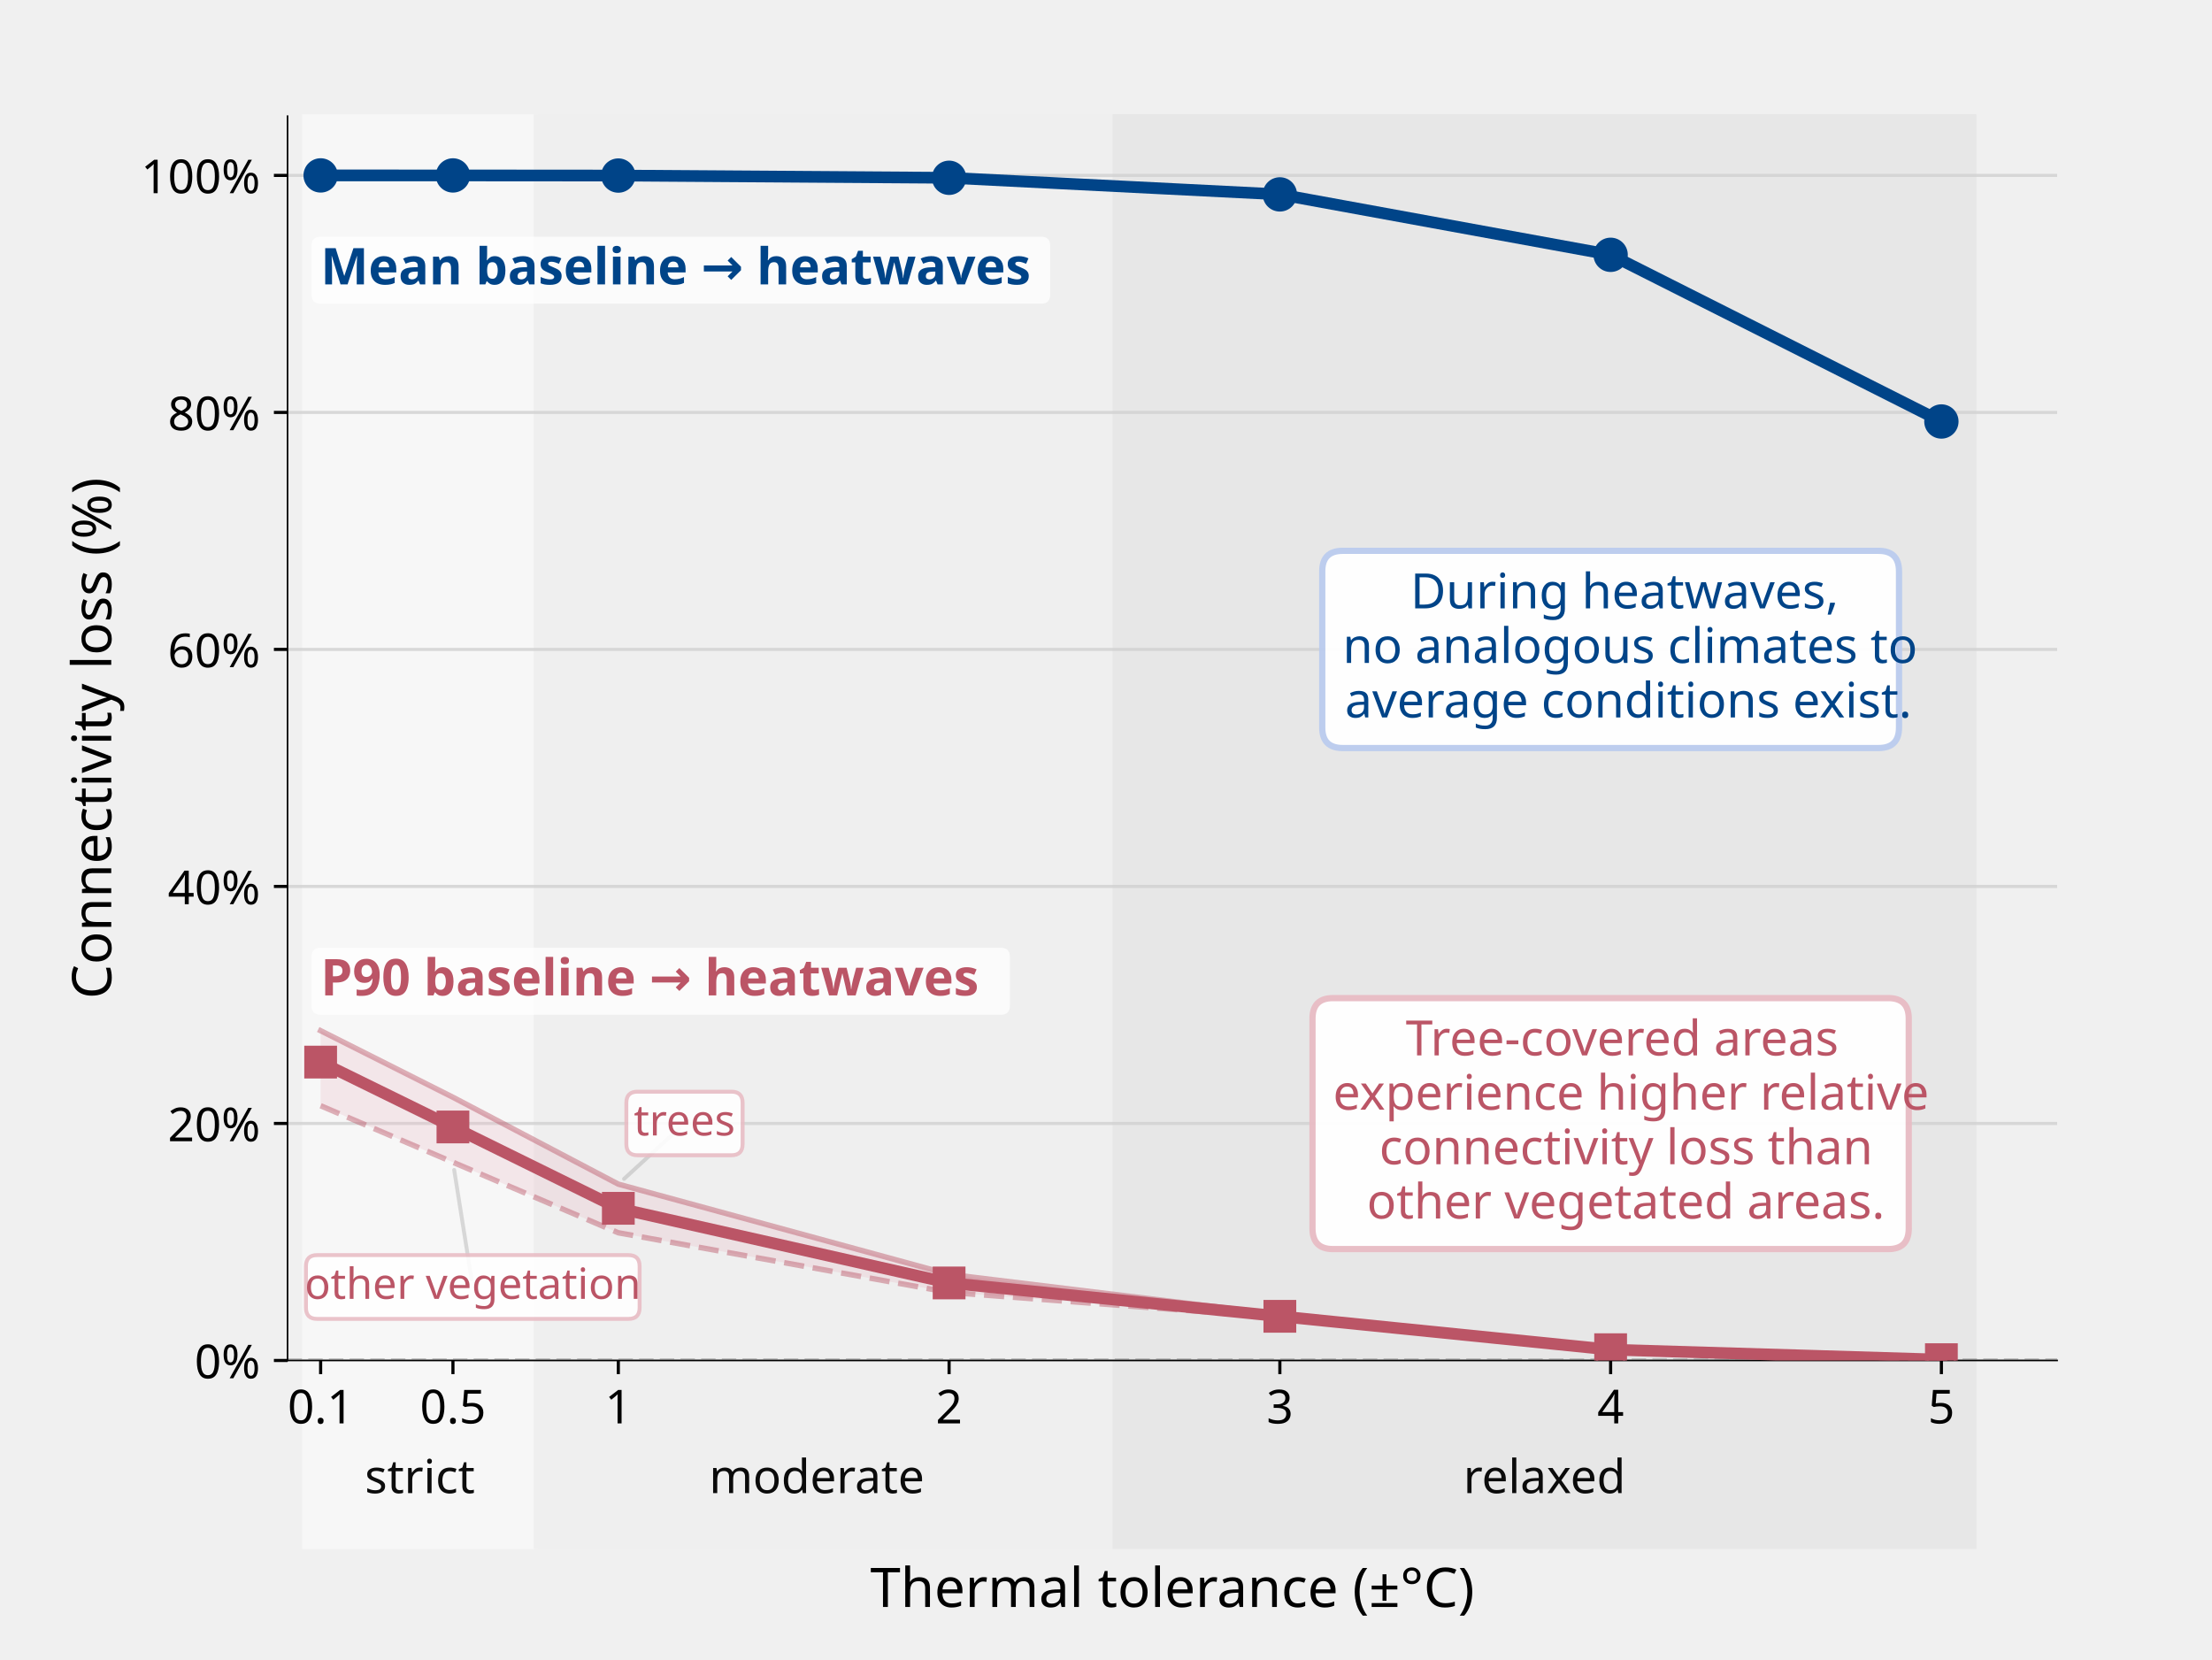
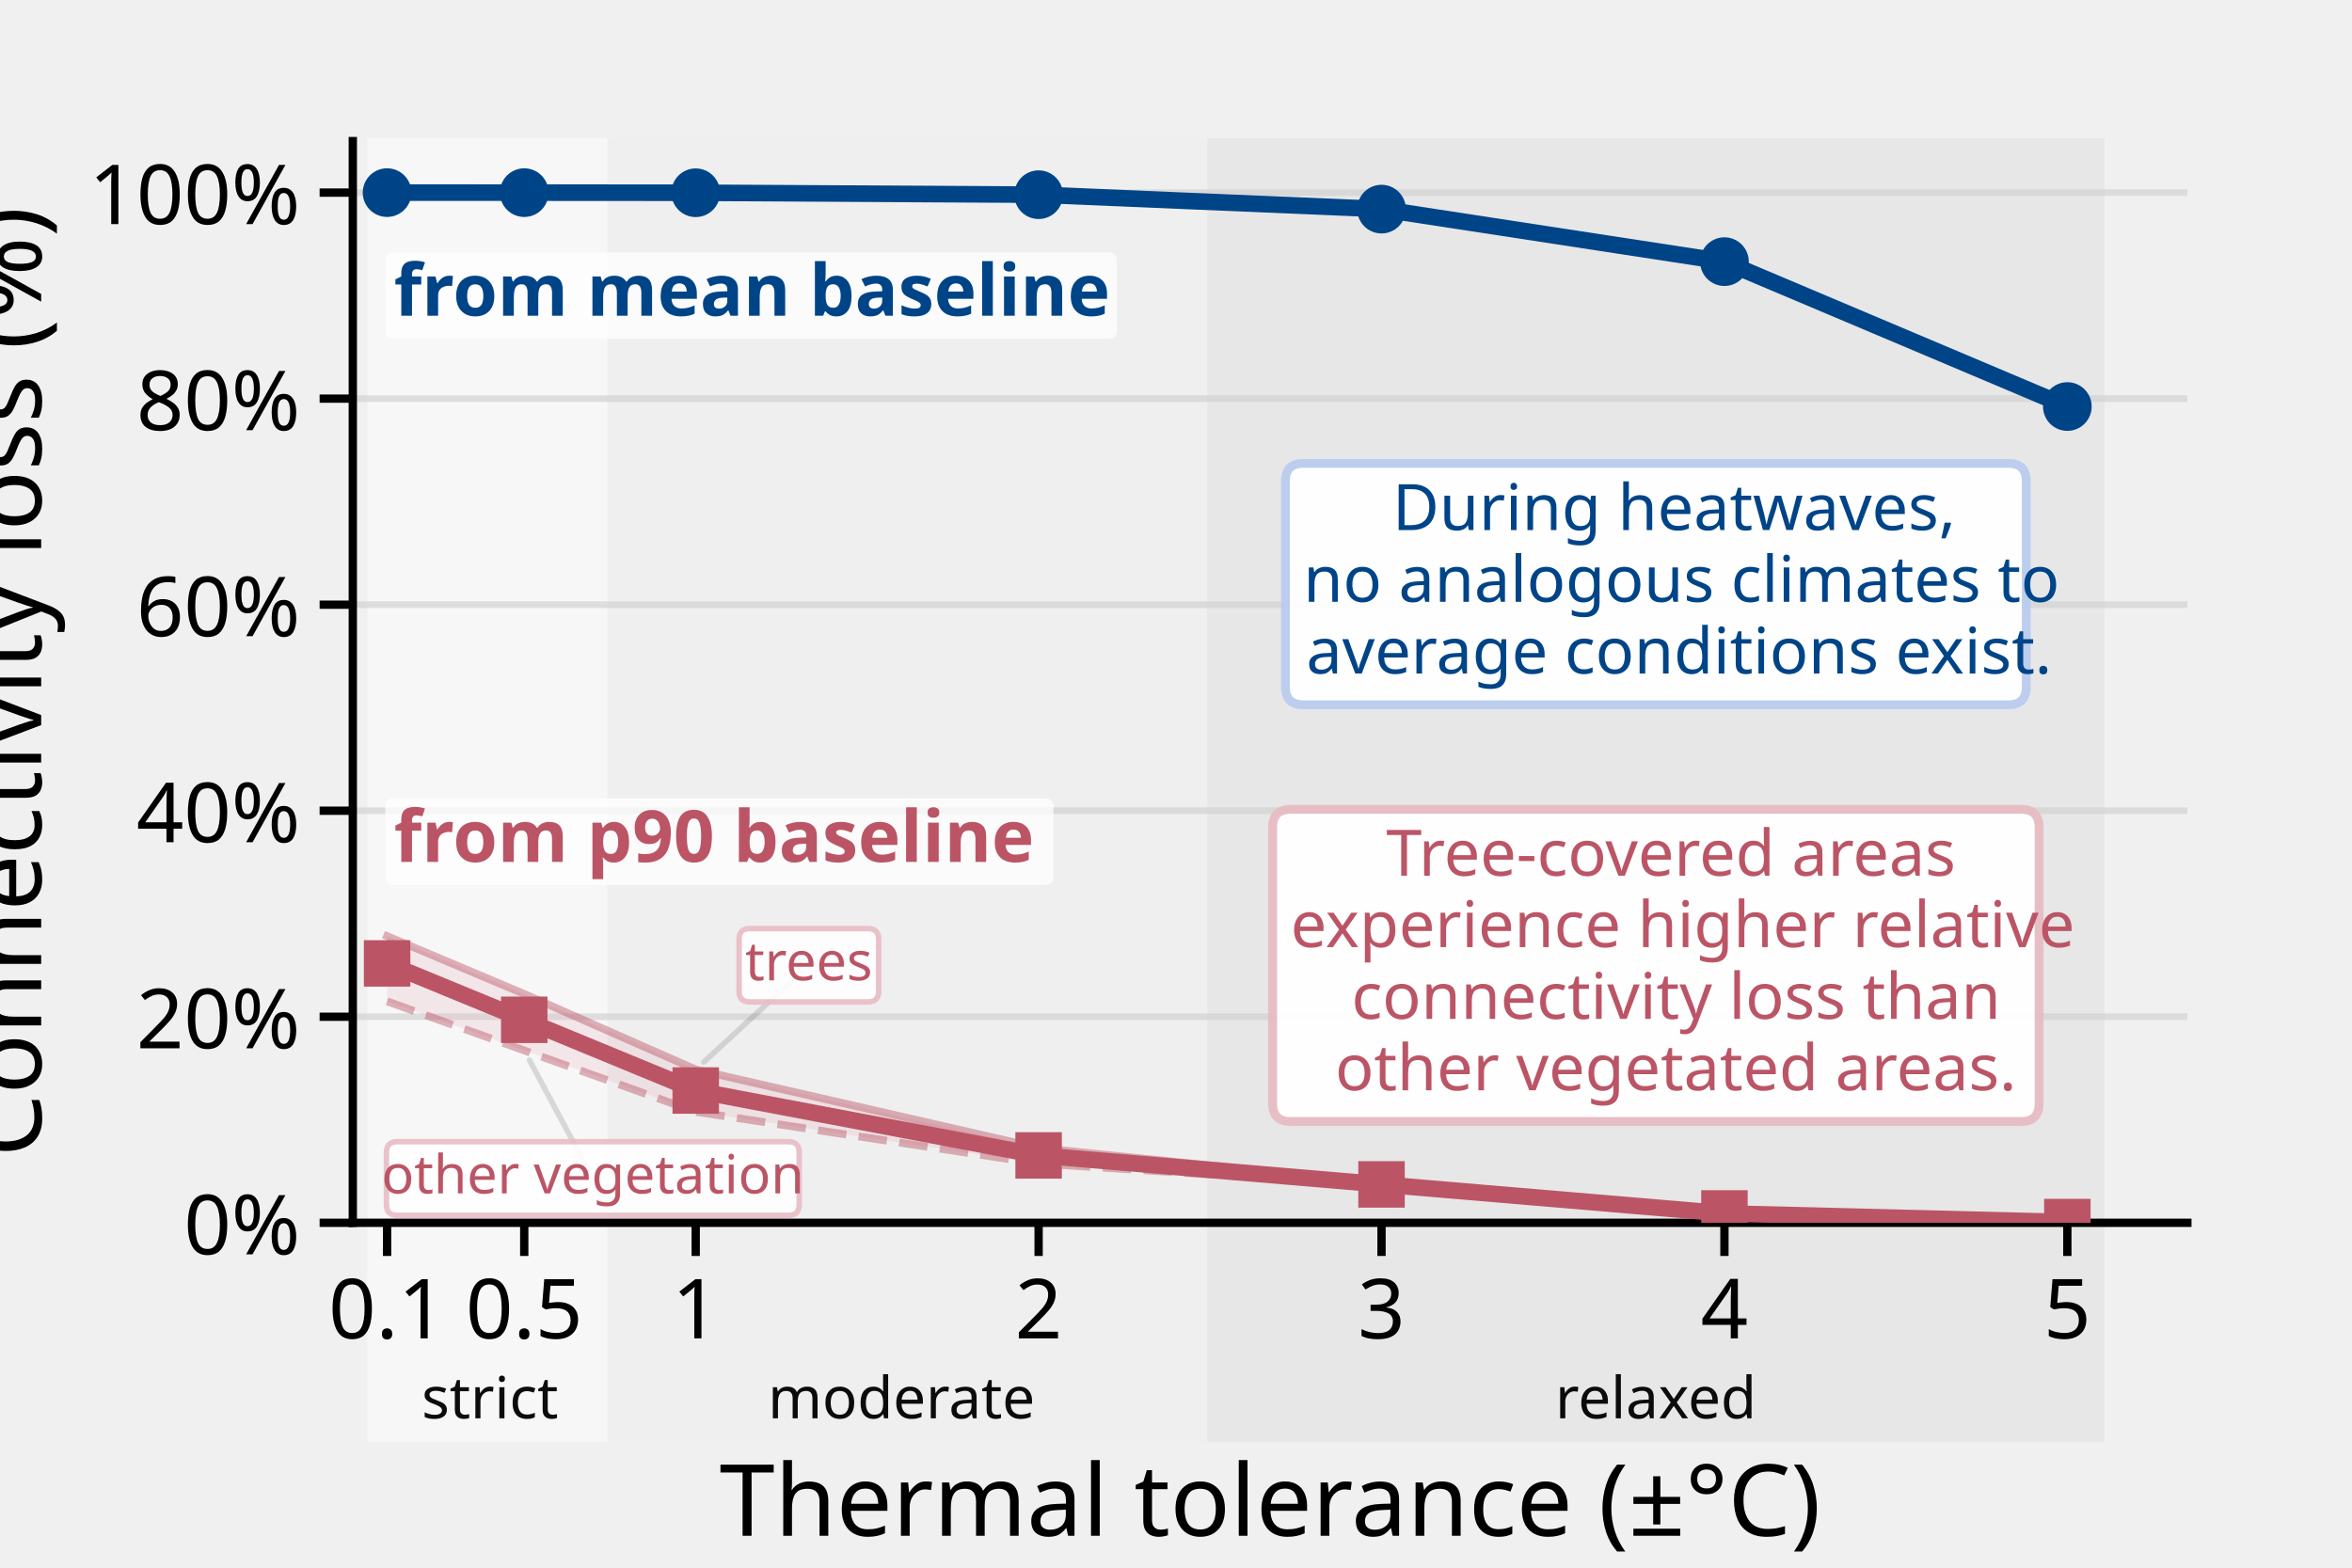
- <svg xmlns="http://www.w3.org/2000/svg" xmlns:xlink="http://www.w3.org/1999/xlink" width="566.929pt" height="425.197pt" viewBox="0 0 566.929 425.197" version="1.1">
+ <svg xmlns="http://www.w3.org/2000/svg" xmlns:xlink="http://www.w3.org/1999/xlink" width="425.197pt" height="283.465pt" viewBox="0 0 425.197 283.465" version="1.1">
  <defs>
    <style type="text/css">*{stroke-linejoin: round; stroke-linecap: butt}</style>
  </defs>
  <g id="figure_1">
    <g id="patch_1">
-       <path d="M 0 425.197  L 566.929 425.197  L 566.929 0  L 0 0  L 0 425.197  z " style="fill: none; opacity: 0" />
+       <path d="M 0 283.465  L 425.197 283.465  L 425.197 0  L 0 0  L 0 283.465  z " style="fill: none; opacity: 0" />
    </g>
    <g id="axes_1">
      <g id="patch_2">
-         <path d="M 73.701 348.661  L 527.244 348.661  L 527.244 29.764  L 73.701 29.764  L 73.701 348.661  z " style="fill: none" />
+         <path d="M 63.78 221.102  L 395.433 221.102  L 395.433 25.512  L 63.78 25.512  L 63.78 221.102  z " style="fill: none" />
      </g>
      <g id="patch_3">
-         <path d="M 77.94 396.496  L 137.282 396.496  L 137.282 29.764  L 77.94 29.764  z " style="fill: #f7f7f7; stroke: #f7f7f7; stroke-linejoin: miter" />
+         <path d="M 66.879 260.22  L 110.273 260.22  L 110.273 25.512  L 66.879 25.512  z " style="fill: #f7f7f7; stroke: #f7f7f7; stroke-linejoin: miter" />
      </g>
      <g id="patch_4">
-         <path d="M 137.282 396.496  L 285.637 396.496  L 285.637 29.764  L 137.282 29.764  z " style="fill: #efefef; stroke: #efefef; stroke-linejoin: miter" />
+         <path d="M 110.273 260.22  L 218.758 260.22  L 218.758 25.512  L 110.273 25.512  z " style="fill: #efefef; stroke: #efefef; stroke-linejoin: miter" />
      </g>
      <g id="patch_5">
-         <path d="M 285.637 396.496  L 506.05 396.496  L 506.05 29.764  L 285.637 29.764  z " style="fill: #e7e7e7; stroke: #e7e7e7; stroke-linejoin: miter" />
+         <path d="M 218.758 260.22  L 379.935 260.22  L 379.935 25.512  L 218.758 25.512  z " style="fill: #e7e7e7; stroke: #e7e7e7; stroke-linejoin: miter" />
      </g>
      <g id="line2d_1">
-         <path d="M 73.701 348.661  L 527.244 348.661  " clip-path="url(#peb07fc49b7)" style="fill: none; stroke-dasharray: 3.7,1.6; stroke-dashoffset: 0; stroke: #666666; stroke-opacity: 0.55" />
+         <path d="M 63.78 221.102  L 395.433 221.102  " clip-path="url(#pcb7888fdb0)" style="fill: none; stroke-dasharray: 3.7,1.6; stroke-dashoffset: 0; stroke: #666666; stroke-opacity: 0.55" />
      </g>
      <g id="matplotlib.axis_1">
        <g id="xtick_1">
          <g id="line2d_2">
            <defs>
-               <path id="m6352a54b89" d="M 0 0  L 0 3.5  " style="stroke: #000000; stroke-width: 0.8" />
+               <path id="mff5431dd3a" d="M 0 0  L 0 6  " style="stroke: #000000; stroke-width: 1.5" />
            </defs>
            <g>
-               <use xlink:href="#m6352a54b89" x="82.178" y="348.661" style="stroke: #000000; stroke-width: 0.8" />
+               <use xlink:href="#mff5431dd3a" x="69.979" y="221.102" style="stroke: #000000; stroke-width: 1.5" />
            </g>
          </g>
          <g id="text_1">
-             <text style="font-size: 12px; font-family: 'Tahoma'; text-anchor: middle" x="82.178" y="364.78" transform="rotate(-0 82.17823 364.7795)">0.1</text>
+             <text style="font-size: 15px; font-family: 'Tahoma'; text-anchor: middle" x="69.979" y="242" transform="rotate(-0 69.97866 242)">0.1</text>
          </g>
        </g>
        <g id="xtick_2">
          <g id="line2d_3">
            <g>
-               <use xlink:href="#m6352a54b89" x="116.088" y="348.661" style="stroke: #000000; stroke-width: 0.8" />
+               <use xlink:href="#mff5431dd3a" x="94.775" y="221.102" style="stroke: #000000; stroke-width: 1.5" />
            </g>
          </g>
          <g id="text_2">
-             <text style="font-size: 12px; font-family: 'Tahoma'; text-anchor: middle" x="116.088" y="364.78" transform="rotate(-0 116.088 364.7795)">0.5</text>
+             <text style="font-size: 15px; font-family: 'Tahoma'; text-anchor: middle" x="94.775" y="242" transform="rotate(-0 94.77519 242)">0.5</text>
          </g>
        </g>
        <g id="xtick_3">
          <g id="line2d_4">
            <g>
-               <use xlink:href="#m6352a54b89" x="158.475" y="348.661" style="stroke: #000000; stroke-width: 0.8" />
+               <use xlink:href="#mff5431dd3a" x="125.771" y="221.102" style="stroke: #000000; stroke-width: 1.5" />
            </g>
          </g>
          <g id="text_3">
-             <text style="font-size: 12px; font-family: 'Tahoma'; text-anchor: middle" x="158.475" y="364.78" transform="rotate(-0 158.4752 364.7795)">1</text>
+             <text style="font-size: 15px; font-family: 'Tahoma'; text-anchor: middle" x="125.771" y="242" transform="rotate(-0 125.7708 242)">1</text>
          </g>
        </g>
        <g id="xtick_4">
          <g id="line2d_5">
            <g>
-               <use xlink:href="#m6352a54b89" x="243.25" y="348.661" style="stroke: #000000; stroke-width: 0.8" />
+               <use xlink:href="#mff5431dd3a" x="187.762" y="221.102" style="stroke: #000000; stroke-width: 1.5" />
            </g>
          </g>
          <g id="text_4">
-             <text style="font-size: 12px; font-family: 'Tahoma'; text-anchor: middle" x="243.25" y="364.78" transform="rotate(-0 243.2497 364.7795)">2</text>
+             <text style="font-size: 15px; font-family: 'Tahoma'; text-anchor: middle" x="187.762" y="242" transform="rotate(-0 187.7622 242)">2</text>
          </g>
        </g>
        <g id="xtick_5">
          <g id="line2d_6">
            <g>
-               <use xlink:href="#m6352a54b89" x="328.024" y="348.661" style="stroke: #000000; stroke-width: 0.8" />
+               <use xlink:href="#mff5431dd3a" x="249.753" y="221.102" style="stroke: #000000; stroke-width: 1.5" />
            </g>
          </g>
          <g id="text_5">
-             <text style="font-size: 12px; font-family: 'Tahoma'; text-anchor: middle" x="328.024" y="364.78" transform="rotate(-0 328.0241 364.7795)">3</text>
+             <text style="font-size: 15px; font-family: 'Tahoma'; text-anchor: middle" x="249.753" y="242" transform="rotate(-0 249.7535 242)">3</text>
          </g>
        </g>
        <g id="xtick_6">
          <g id="line2d_7">
            <g>
-               <use xlink:href="#m6352a54b89" x="412.799" y="348.661" style="stroke: #000000; stroke-width: 0.8" />
+               <use xlink:href="#mff5431dd3a" x="311.745" y="221.102" style="stroke: #000000; stroke-width: 1.5" />
            </g>
          </g>
          <g id="text_6">
-             <text style="font-size: 12px; font-family: 'Tahoma'; text-anchor: middle" x="412.799" y="364.78" transform="rotate(-0 412.7986 364.7795)">4</text>
+             <text style="font-size: 15px; font-family: 'Tahoma'; text-anchor: middle" x="311.745" y="242" transform="rotate(-0 311.7448 242)">4</text>
          </g>
        </g>
        <g id="xtick_7">
          <g id="line2d_8">
            <g>
-               <use xlink:href="#m6352a54b89" x="497.573" y="348.661" style="stroke: #000000; stroke-width: 0.8" />
+               <use xlink:href="#mff5431dd3a" x="373.736" y="221.102" style="stroke: #000000; stroke-width: 1.5" />
            </g>
          </g>
          <g id="text_7">
-             <text style="font-size: 12px; font-family: 'Tahoma'; text-anchor: middle" x="497.573" y="364.78" transform="rotate(-0 497.573 364.7795)">5</text>
+             <text style="font-size: 15px; font-family: 'Tahoma'; text-anchor: middle" x="373.736" y="242" transform="rotate(-0 373.7361 242)">5</text>
          </g>
        </g>
        <g id="text_8">
-           <text style="font-size: 14px; font-family: 'Tahoma'; text-anchor: middle" x="300.472" y="411.832" transform="rotate(-0 300.4724 411.8324)">Thermal tolerance (±°C)</text>
+           <text style="font-size: 18px; font-family: 'Tahoma'; text-anchor: middle" x="229.606" y="277.696" transform="rotate(-0 229.6063 277.696)">Thermal tolerance (±°C)</text>
        </g>
      </g>
      <g id="matplotlib.axis_2">
        <g id="ytick_1">
          <g id="line2d_9">
-             <path d="M 73.701 348.661  L 527.244 348.661  " clip-path="url(#peb07fc49b7)" style="fill: none; stroke: #d0d0d0; stroke-opacity: 0.8; stroke-width: 0.8; stroke-linecap: square" />
+             <path d="M 63.78 221.102  L 395.433 221.102  " clip-path="url(#pcb7888fdb0)" style="fill: none; stroke: #d0d0d0; stroke-opacity: 0.65; stroke-width: 1.2; stroke-linecap: square" />
          </g>
          <g id="line2d_10">
            <defs>
-               <path id="ma28e82a44c" d="M 0 0  L -3.5 0  " style="stroke: #000000; stroke-width: 0.8" />
+               <path id="md18339852a" d="M 0 0  L -6 0  " style="stroke: #000000; stroke-width: 1.5" />
            </defs>
            <g>
-               <use xlink:href="#ma28e82a44c" x="73.701" y="348.661" style="stroke: #000000; stroke-width: 0.8" />
+               <use xlink:href="#md18339852a" x="63.78" y="221.102" style="stroke: #000000; stroke-width: 1.5" />
            </g>
          </g>
          <g id="text_9">
-             <text style="font-size: 12px; font-family: 'Tahoma'; text-anchor: end" x="66.701" y="353.22" transform="rotate(-0 66.70079 353.2205)">0%</text>
+             <text style="font-size: 15px; font-family: 'Tahoma'; text-anchor: end" x="54.28" y="226.801" transform="rotate(-0 54.27953 226.8012)">0%</text>
          </g>
        </g>
        <g id="ytick_2">
          <g id="line2d_11">
-             <path d="M 73.701 287.919  L 527.244 287.919  " clip-path="url(#peb07fc49b7)" style="fill: none; stroke: #d0d0d0; stroke-opacity: 0.8; stroke-width: 0.8; stroke-linecap: square" />
+             <path d="M 63.78 183.847  L 395.433 183.847  " clip-path="url(#pcb7888fdb0)" style="fill: none; stroke: #d0d0d0; stroke-opacity: 0.65; stroke-width: 1.2; stroke-linecap: square" />
          </g>
          <g id="line2d_12">
            <g>
-               <use xlink:href="#ma28e82a44c" x="73.701" y="287.919" style="stroke: #000000; stroke-width: 0.8" />
+               <use xlink:href="#md18339852a" x="63.78" y="183.847" style="stroke: #000000; stroke-width: 1.5" />
            </g>
          </g>
          <g id="text_10">
-             <text style="font-size: 12px; font-family: 'Tahoma'; text-anchor: end" x="66.701" y="292.478" transform="rotate(-0 66.70079 292.4781)">20%</text>
+             <text style="font-size: 15px; font-family: 'Tahoma'; text-anchor: end" x="54.28" y="189.546" transform="rotate(-0 54.27953 189.5458)">20%</text>
          </g>
        </g>
        <g id="ytick_3">
          <g id="line2d_13">
-             <path d="M 73.701 227.177  L 527.244 227.177  " clip-path="url(#peb07fc49b7)" style="fill: none; stroke: #d0d0d0; stroke-opacity: 0.8; stroke-width: 0.8; stroke-linecap: square" />
+             <path d="M 63.78 146.592  L 395.433 146.592  " clip-path="url(#pcb7888fdb0)" style="fill: none; stroke: #d0d0d0; stroke-opacity: 0.65; stroke-width: 1.2; stroke-linecap: square" />
          </g>
          <g id="line2d_14">
            <g>
-               <use xlink:href="#ma28e82a44c" x="73.701" y="227.177" style="stroke: #000000; stroke-width: 0.8" />
+               <use xlink:href="#md18339852a" x="63.78" y="146.592" style="stroke: #000000; stroke-width: 1.5" />
            </g>
          </g>
          <g id="text_11">
-             <text style="font-size: 12px; font-family: 'Tahoma'; text-anchor: end" x="66.701" y="231.736" transform="rotate(-0 66.70079 231.7357)">40%</text>
+             <text style="font-size: 15px; font-family: 'Tahoma'; text-anchor: end" x="54.28" y="152.291" transform="rotate(-0 54.27953 152.2905)">40%</text>
          </g>
        </g>
        <g id="ytick_4">
          <g id="line2d_15">
-             <path d="M 73.701 166.434  L 527.244 166.434  " clip-path="url(#peb07fc49b7)" style="fill: none; stroke: #d0d0d0; stroke-opacity: 0.8; stroke-width: 0.8; stroke-linecap: square" />
+             <path d="M 63.78 109.336  L 395.433 109.336  " clip-path="url(#pcb7888fdb0)" style="fill: none; stroke: #d0d0d0; stroke-opacity: 0.65; stroke-width: 1.2; stroke-linecap: square" />
          </g>
          <g id="line2d_16">
            <g>
-               <use xlink:href="#ma28e82a44c" x="73.701" y="166.434" style="stroke: #000000; stroke-width: 0.8" />
+               <use xlink:href="#md18339852a" x="63.78" y="109.336" style="stroke: #000000; stroke-width: 1.5" />
            </g>
          </g>
          <g id="text_12">
-             <text style="font-size: 12px; font-family: 'Tahoma'; text-anchor: end" x="66.701" y="170.993" transform="rotate(-0 66.70079 170.9933)">60%</text>
+             <text style="font-size: 15px; font-family: 'Tahoma'; text-anchor: end" x="54.28" y="115.035" transform="rotate(-0 54.27953 115.0352)">60%</text>
          </g>
        </g>
        <g id="ytick_5">
          <g id="line2d_17">
-             <path d="M 73.701 105.692  L 527.244 105.692  " clip-path="url(#peb07fc49b7)" style="fill: none; stroke: #d0d0d0; stroke-opacity: 0.8; stroke-width: 0.8; stroke-linecap: square" />
+             <path d="M 63.78 72.081  L 395.433 72.081  " clip-path="url(#pcb7888fdb0)" style="fill: none; stroke: #d0d0d0; stroke-opacity: 0.65; stroke-width: 1.2; stroke-linecap: square" />
          </g>
          <g id="line2d_18">
            <g>
-               <use xlink:href="#ma28e82a44c" x="73.701" y="105.692" style="stroke: #000000; stroke-width: 0.8" />
+               <use xlink:href="#md18339852a" x="63.78" y="72.081" style="stroke: #000000; stroke-width: 1.5" />
            </g>
          </g>
          <g id="text_13">
-             <text style="font-size: 12px; font-family: 'Tahoma'; text-anchor: end" x="66.701" y="110.251" transform="rotate(-0 66.70079 110.2509)">80%</text>
+             <text style="font-size: 15px; font-family: 'Tahoma'; text-anchor: end" x="54.28" y="77.78" transform="rotate(-0 54.27953 77.77982)">80%</text>
          </g>
        </g>
        <g id="ytick_6">
          <g id="line2d_19">
-             <path d="M 73.701 44.949  L 527.244 44.949  " clip-path="url(#peb07fc49b7)" style="fill: none; stroke: #d0d0d0; stroke-opacity: 0.8; stroke-width: 0.8; stroke-linecap: square" />
+             <path d="M 63.78 34.826  L 395.433 34.826  " clip-path="url(#pcb7888fdb0)" style="fill: none; stroke: #d0d0d0; stroke-opacity: 0.65; stroke-width: 1.2; stroke-linecap: square" />
          </g>
          <g id="line2d_20">
            <g>
-               <use xlink:href="#ma28e82a44c" x="73.701" y="44.949" style="stroke: #000000; stroke-width: 0.8" />
+               <use xlink:href="#md18339852a" x="63.78" y="34.826" style="stroke: #000000; stroke-width: 1.5" />
            </g>
          </g>
          <g id="text_14">
-             <text style="font-size: 12px; font-family: 'Tahoma'; text-anchor: end" x="66.701" y="49.508" transform="rotate(-0 66.70079 49.50844)">100%</text>
+             <text style="font-size: 15px; font-family: 'Tahoma'; text-anchor: end" x="54.28" y="40.524" transform="rotate(-0 54.27953 40.52448)">100%</text>
          </g>
        </g>
        <g id="text_15">
-           <text style="font-size: 14px; font-family: 'Tahoma'; text-anchor: middle" x="28.511" y="189.213" transform="rotate(-90 28.51079 189.2126)">Connectivity loss (%)</text>
+           <text style="font-size: 18px; font-family: 'Tahoma'; text-anchor: middle" x="7.441" y="123.307" transform="rotate(-90 7.441403 123.3071)">Connectivity loss (%)</text>
        </g>
      </g>
      <g id="FillBetweenPolyCollection_1">
        <defs>
-           <path id="mb0716114ce" d="M 82.178 -161.046  L 82.178 -141.82  L 116.088 -127.338  L 158.475 -109.259  L 243.25 -93.982  L 328.024 -87.562  L 412.799 -79.515  L 497.573 -76.765  L 497.573 -76.791  L 497.573 -76.791  L 412.799 -79.649  L 328.024 -88.296  L 243.25 -98.614  L 158.475 -121.723  L 116.088 -143.992  L 82.178 -161.046  z " />
+           <path id="mb488366fc5" d="M 69.979 -114.196  L 69.979 -102.403  L 94.775 -93.521  L 125.771 -82.433  L 187.762 -73.063  L 249.753 -69.125  L 311.745 -64.19  L 373.736 -62.503  L 373.736 -62.519  L 373.736 -62.519  L 311.745 -64.272  L 249.753 -69.575  L 187.762 -75.904  L 125.771 -90.077  L 94.775 -103.735  L 69.979 -114.196  z " />
        </defs>
-         <g clip-path="url(#peb07fc49b7)">
-           <use xlink:href="#mb0716114ce" x="0" y="425.197" style="fill: #e8bcc4; fill-opacity: 0.28" />
+         <g clip-path="url(#pcb7888fdb0)">
+           <use xlink:href="#mb488366fc5" x="0" y="283.465" style="fill: #e8bcc4; fill-opacity: 0.28" />
        </g>
      </g>
      <g id="patch_6">
-         <path d="M 73.701 348.661  L 73.701 29.764  " style="fill: none; stroke: #000000; stroke-width: 0.4; stroke-linejoin: miter; stroke-linecap: square" />
+         <path d="M 63.78 221.102  L 63.78 25.512  " style="fill: none; stroke: #000000; stroke-width: 1.5; stroke-linejoin: miter; stroke-linecap: square" />
      </g>
      <g id="patch_7">
-         <path d="M 73.701 348.661  L 527.244 348.661  " style="fill: none; stroke: #000000; stroke-width: 0.4; stroke-linejoin: miter; stroke-linecap: square" />
+         <path d="M 63.78 221.102  L 395.433 221.102  " style="fill: none; stroke: #000000; stroke-width: 1.5; stroke-linejoin: miter; stroke-linecap: square" />
      </g>
      <g id="line2d_21">
-         <path d="M 82.178 264.151  L 116.088 281.205  L 158.475 303.474  L 243.25 326.583  L 328.024 336.901  L 412.799 345.682  L 497.573 348.406  " clip-path="url(#peb07fc49b7)" style="fill: none; stroke: #bb5566; stroke-opacity: 0.45; stroke-width: 1.4; stroke-linecap: square" />
+         <path d="M 69.979 169.269  L 94.775 179.729  L 125.771 193.387  L 187.762 207.561  L 249.753 213.889  L 311.745 219.275  L 373.736 220.946  " clip-path="url(#pcb7888fdb0)" style="fill: none; stroke: #bb5566; stroke-opacity: 0.45; stroke-width: 1.4; stroke-linecap: square" />
      </g>
      <g id="line2d_22">
-         <path d="M 82.178 283.377  L 116.088 297.859  L 158.475 315.938  L 243.25 331.215  L 328.024 337.635  L 412.799 345.548  L 497.573 348.432  " clip-path="url(#peb07fc49b7)" style="fill: none; stroke-dasharray: 5.18,2.24; stroke-dashoffset: 0; stroke: #bb5566; stroke-opacity: 0.45; stroke-width: 1.4" />
+         <path d="M 69.979 181.061  L 94.775 189.943  L 125.771 201.032  L 187.762 210.402  L 249.753 214.34  L 311.745 219.193  L 373.736 220.962  " clip-path="url(#pcb7888fdb0)" style="fill: none; stroke-dasharray: 5.18,2.24; stroke-dashoffset: 0; stroke: #bb5566; stroke-opacity: 0.45; stroke-width: 1.4" />
      </g>
      <g id="patch_8">
-         <path d="M 173.954 289.273  Q 166.951 295.698 159.947 302.123  " style="fill: none; opacity: 0.22; stroke: #666666; stroke-linecap: round" />
+         <path d="M 144.757 175.889  Q 136 183.96 127.243 192.031  " style="fill: none; opacity: 0.22; stroke: #666666; stroke-linecap: round" />
      </g>
      <g id="patch_9">
-         <path d="M 120.86 327.853  Q 118.631 313.842 116.402 299.832  " style="fill: none; opacity: 0.22; stroke: #666666; stroke-linecap: round" />
+         <path d="M 106.231 211.332  Q 100.975 201.519 95.719 191.706  " style="fill: none; opacity: 0.22; stroke: #666666; stroke-linecap: round" />
      </g>
      <g id="line2d_23">
-         <path d="M 82.178 44.953  L 116.088 44.959  L 158.475 44.992  L 243.25 45.564  L 328.024 49.818  L 412.799 65.303  L 497.573 108.02  " clip-path="url(#peb07fc49b7)" style="fill: none; stroke: #004488; stroke-width: 3; stroke-linecap: square" />
+         <path d="M 69.979 34.828  L 94.775 34.831  L 125.771 34.852  L 187.762 35.203  L 249.753 37.812  L 311.745 47.309  L 373.736 73.509  " clip-path="url(#pcb7888fdb0)" style="fill: none; stroke: #004488; stroke-width: 3; stroke-linecap: square" />
        <defs>
-           <path id="m3865870065" d="M 0 3.9  C 1.034 3.9 2.026 3.489 2.758 2.758  C 3.489 2.026 3.9 1.034 3.9 0  C 3.9 -1.034 3.489 -2.026 2.758 -2.758  C 2.026 -3.489 1.034 -3.9 0 -3.9  C -1.034 -3.9 -2.026 -3.489 -2.758 -2.758  C -3.489 -2.026 -3.9 -1.034 -3.9 0  C -3.9 1.034 -3.489 2.026 -2.758 2.758  C -2.026 3.489 -1.034 3.9 0 3.9  z " style="stroke: #004488" />
+           <path id="mfc9e3b1acc" d="M 0 3.9  C 1.034 3.9 2.026 3.489 2.758 2.758  C 3.489 2.026 3.9 1.034 3.9 0  C 3.9 -1.034 3.489 -2.026 2.758 -2.758  C 2.026 -3.489 1.034 -3.9 0 -3.9  C -1.034 -3.9 -2.026 -3.489 -2.758 -2.758  C -3.489 -2.026 -3.9 -1.034 -3.9 0  C -3.9 1.034 -3.489 2.026 -2.758 2.758  C -2.026 3.489 -1.034 3.9 0 3.9  z " style="stroke: #004488" />
        </defs>
-         <g clip-path="url(#peb07fc49b7)">
-           <use xlink:href="#m3865870065" x="82.178" y="44.953" style="fill: #004488; stroke: #004488" />
-           <use xlink:href="#m3865870065" x="116.088" y="44.959" style="fill: #004488; stroke: #004488" />
-           <use xlink:href="#m3865870065" x="158.475" y="44.992" style="fill: #004488; stroke: #004488" />
-           <use xlink:href="#m3865870065" x="243.25" y="45.564" style="fill: #004488; stroke: #004488" />
-           <use xlink:href="#m3865870065" x="328.024" y="49.818" style="fill: #004488; stroke: #004488" />
-           <use xlink:href="#m3865870065" x="412.799" y="65.303" style="fill: #004488; stroke: #004488" />
-           <use xlink:href="#m3865870065" x="497.573" y="108.02" style="fill: #004488; stroke: #004488" />
+         <g clip-path="url(#pcb7888fdb0)">
+           <use xlink:href="#mfc9e3b1acc" x="69.979" y="34.828" style="fill: #004488; stroke: #004488" />
+           <use xlink:href="#mfc9e3b1acc" x="94.775" y="34.831" style="fill: #004488; stroke: #004488" />
+           <use xlink:href="#mfc9e3b1acc" x="125.771" y="34.852" style="fill: #004488; stroke: #004488" />
+           <use xlink:href="#mfc9e3b1acc" x="187.762" y="35.203" style="fill: #004488; stroke: #004488" />
+           <use xlink:href="#mfc9e3b1acc" x="249.753" y="37.812" style="fill: #004488; stroke: #004488" />
+           <use xlink:href="#mfc9e3b1acc" x="311.745" y="47.309" style="fill: #004488; stroke: #004488" />
+           <use xlink:href="#mfc9e3b1acc" x="373.736" y="73.509" style="fill: #004488; stroke: #004488" />
        </g>
      </g>
      <g id="line2d_24">
-         <path d="M 82.178 272.191  L 116.088 288.816  L 158.475 309.666  L 243.25 328.793  L 328.024 337.344  L 412.799 345.894  L 497.573 348.447  " clip-path="url(#peb07fc49b7)" style="fill: none; stroke: #bb5566; stroke-width: 3; stroke-linecap: square" />
+         <path d="M 69.979 174.2  L 94.775 184.397  L 125.771 197.185  L 187.762 208.916  L 249.753 214.161  L 311.745 219.405  L 373.736 220.971  " clip-path="url(#pcb7888fdb0)" style="fill: none; stroke: #bb5566; stroke-width: 3; stroke-linecap: square" />
        <defs>
-           <path id="m90f4986bb0" d="M -3.7 3.7  L 3.7 3.7  L 3.7 -3.7  L -3.7 -3.7  z " style="stroke: #bb5566; stroke-linejoin: miter" />
+           <path id="m9ec9b35c02" d="M -3.7 3.7  L 3.7 3.7  L 3.7 -3.7  L -3.7 -3.7  z " style="stroke: #bb5566; stroke-linejoin: miter" />
        </defs>
-         <g clip-path="url(#peb07fc49b7)">
-           <use xlink:href="#m90f4986bb0" x="82.178" y="272.191" style="fill: #bb5566; stroke: #bb5566; stroke-linejoin: miter" />
-           <use xlink:href="#m90f4986bb0" x="116.088" y="288.816" style="fill: #bb5566; stroke: #bb5566; stroke-linejoin: miter" />
-           <use xlink:href="#m90f4986bb0" x="158.475" y="309.666" style="fill: #bb5566; stroke: #bb5566; stroke-linejoin: miter" />
-           <use xlink:href="#m90f4986bb0" x="243.25" y="328.793" style="fill: #bb5566; stroke: #bb5566; stroke-linejoin: miter" />
-           <use xlink:href="#m90f4986bb0" x="328.024" y="337.344" style="fill: #bb5566; stroke: #bb5566; stroke-linejoin: miter" />
-           <use xlink:href="#m90f4986bb0" x="412.799" y="345.894" style="fill: #bb5566; stroke: #bb5566; stroke-linejoin: miter" />
-           <use xlink:href="#m90f4986bb0" x="497.573" y="348.447" style="fill: #bb5566; stroke: #bb5566; stroke-linejoin: miter" />
+         <g clip-path="url(#pcb7888fdb0)">
+           <use xlink:href="#m9ec9b35c02" x="69.979" y="174.2" style="fill: #bb5566; stroke: #bb5566; stroke-linejoin: miter" />
+           <use xlink:href="#m9ec9b35c02" x="94.775" y="184.397" style="fill: #bb5566; stroke: #bb5566; stroke-linejoin: miter" />
+           <use xlink:href="#m9ec9b35c02" x="125.771" y="197.185" style="fill: #bb5566; stroke: #bb5566; stroke-linejoin: miter" />
+           <use xlink:href="#m9ec9b35c02" x="187.762" y="208.916" style="fill: #bb5566; stroke: #bb5566; stroke-linejoin: miter" />
+           <use xlink:href="#m9ec9b35c02" x="249.753" y="214.161" style="fill: #bb5566; stroke: #bb5566; stroke-linejoin: miter" />
+           <use xlink:href="#m9ec9b35c02" x="311.745" y="219.405" style="fill: #bb5566; stroke: #bb5566; stroke-linejoin: miter" />
+           <use xlink:href="#m9ec9b35c02" x="373.736" y="220.971" style="fill: #bb5566; stroke: #bb5566; stroke-linejoin: miter" />
        </g>
      </g>
      <g id="text_16">
        <g id="patch_10">
-           <path d="M 163.391 296.065  L 187.469 296.065  Q 190.329 296.065 190.329 293.205  L 190.329 282.633  Q 190.329 279.773 187.469 279.773  L 163.391 279.773  Q 160.531 279.773 160.531 282.633  L 160.531 293.205  Q 160.531 296.065 163.391 296.065  z " style="fill: #ffffff; opacity: 0.88; stroke: #e8bcc4; stroke-linejoin: miter" />
-         </g>
-         <text style="font-size: 11px; font-family: 'Tahoma'; text-anchor: middle; fill: #bb5566" x="175.43" y="290.991" transform="rotate(-0 175.4301 290.9913)">trees</text>
+           <path d="M 135.557 181.169  L 156.899 181.169  Q 158.849 181.169 158.849 179.219  L 158.849 169.848  Q 158.849 167.898 156.899 167.898  L 135.557 167.898  Q 133.607 167.898 133.607 169.848  L 133.607 179.219  Q 133.607 181.169 135.557 181.169  z " style="fill: #ffffff; opacity: 0.88; stroke: #e8bcc4; stroke-linejoin: miter" />
+         </g>
+         <text style="font-size: 9.75px; font-family: 'Tahoma'; text-anchor: middle; fill: #bb5566" x="146.228" y="177.256" transform="rotate(-0 146.228 177.2563)">trees</text>
      </g>
      <g id="text_17">
        <g id="patch_11">
-           <path d="M 81.279 338.007  L 161.07 338.007  Q 163.93 338.007 163.93 335.147  L 163.93 324.516  Q 163.93 321.656 161.07 321.656  L 81.279 321.656  Q 78.419 321.656 78.419 324.516  L 78.419 335.147  Q 78.419 338.007 81.279 338.007  z " style="fill: #ffffff; opacity: 0.88; stroke: #e8bcc4; stroke-linejoin: miter" />
-         </g>
-         <text style="font-size: 11px; font-family: 'Tahoma'; text-anchor: middle; fill: #bb5566" x="121.174" y="332.874" transform="rotate(-0 121.1745 332.8743)">other vegetation</text>
+           <path d="M 71.811 219.754  L 142.535 219.754  Q 144.485 219.754 144.485 217.804  L 144.485 208.381  Q 144.485 206.431 142.535 206.431  L 71.811 206.431  Q 69.861 206.431 69.861 208.381  L 69.861 217.804  Q 69.861 219.754 71.811 219.754  z " style="fill: #ffffff; opacity: 0.88; stroke: #e8bcc4; stroke-linejoin: miter" />
+         </g>
+         <text style="font-size: 9.75px; font-family: 'Tahoma'; text-anchor: middle; fill: #bb5566" x="107.173" y="215.79" transform="rotate(-0 107.1734 215.7897)">other vegetation</text>
      </g>
      <g id="text_18">
        <g id="patch_12">
-           <path d="M 344.136 191.704  L 481.461 191.704  Q 486.711 191.704 486.711 186.454  L 486.711 146.414  Q 486.711 141.164 481.461 141.164  L 344.136 141.164  Q 338.886 141.164 338.886 146.414  L 338.886 186.454  Q 338.886 191.704 344.136 191.704  z " style="fill: #ffffff; opacity: 0.95; stroke: #bbccee; stroke-width: 1.6; stroke-linejoin: miter" />
-         </g>
-         <text style="font-size: 12.5px; font-family: 'Tahoma'; fill: #004488" transform="translate(361.49 155.9125)">During heatwaves,</text>
-         <text style="font-size: 12.5px; font-family: 'Tahoma'; fill: #004488" transform="translate(344.1365 169.8922)">no analogous climates to</text>
-         <text style="font-size: 12.5px; font-family: 'Tahoma'; fill: #004488" transform="translate(344.6912 183.8719)">average conditions exist.</text>
+           <path d="M 235.628 127.437  L 363.065 127.437  Q 366.313 127.437 366.313 124.189  L 366.313 87.032  Q 366.313 83.784 363.065 83.784  L 235.628 83.784  Q 232.38 83.784 232.38 87.032  L 232.38 124.189  Q 232.38 127.437 235.628 127.437  z " style="fill: #ffffff; opacity: 0.95; stroke: #bbccee; stroke-width: 1.6; stroke-linejoin: miter" />
+         </g>
+         <text style="font-size: 11.6px; font-family: 'Tahoma'; fill: #004488" transform="translate(251.7322 95.84668)">During heatwaves,</text>
+         <text style="font-size: 11.6px; font-family: 'Tahoma'; fill: #004488" transform="translate(235.6281 108.8198)">no analogous climates to</text>
+         <text style="font-size: 11.6px; font-family: 'Tahoma'; fill: #004488" transform="translate(236.1428 121.793)">average conditions exist.</text>
      </g>
      <g id="text_19">
        <g id="patch_13">
-           <path d="M 341.64 320.112  L 483.957 320.112  Q 489.207 320.112 489.207 314.862  L 489.207 261.042  Q 489.207 255.792 483.957 255.792  L 341.64 255.792  Q 336.39 255.792 336.39 261.042  L 336.39 314.862  Q 336.39 320.112 341.64 320.112  z " style="fill: #ffffff; opacity: 0.95; stroke: #e8bcc4; stroke-width: 1.6; stroke-linejoin: miter" />
-         </g>
-         <text style="font-size: 12.5px; font-family: 'Tahoma'; fill: #bb5566" transform="translate(360.281 270.4739)">Tree-covered areas</text>
-         <text style="font-size: 12.5px; font-family: 'Tahoma'; fill: #bb5566" transform="translate(341.6404 284.3872)">experience higher relative</text>
-         <text style="font-size: 12.5px; font-family: 'Tahoma'; fill: #bb5566" transform="translate(353.5095 298.3669)">connectivity loss than</text>
-         <text style="font-size: 12.5px; font-family: 'Tahoma'; fill: #bb5566" transform="translate(350.3191 312.2801)">other vegetated areas.</text>
+           <path d="M 233.312 202.784  L 365.381 202.784  Q 368.629 202.784 368.629 199.536  L 368.629 149.592  Q 368.629 146.344 365.381 146.344  L 233.312 146.344  Q 230.064 146.344 230.064 149.592  L 230.064 199.536  Q 230.064 202.784 233.312 202.784  z " style="fill: #ffffff; opacity: 0.95; stroke: #e8bcc4; stroke-width: 1.6; stroke-linejoin: miter" />
+         </g>
+         <text style="font-size: 11.6px; font-family: 'Tahoma'; fill: #bb5566" transform="translate(250.6102 158.3441)">Tree-covered areas</text>
+         <text style="font-size: 11.6px; font-family: 'Tahoma'; fill: #bb5566" transform="translate(233.3117 171.2556)">experience higher relative</text>
+         <text style="font-size: 11.6px; font-family: 'Tahoma'; fill: #bb5566" transform="translate(244.3263 184.2288)">connectivity loss than</text>
+         <text style="font-size: 11.6px; font-family: 'Tahoma'; fill: #bb5566" transform="translate(241.3656 197.1403)">other vegetated areas.</text>
      </g>
      <g id="text_20">
        <g id="patch_14">
-           <path d="M 82.178 77.833  L 266.831 77.833  Q 269.171 77.833 269.171 75.493  L 269.171 62.999  Q 269.171 60.659 266.831 60.659  L 82.178 60.659  Q 79.838 60.659 79.838 62.999  L 79.838 75.493  Q 79.838 77.833 82.178 77.833  z " style="fill: #ffffff; opacity: 0.72" />
-         </g>
-         <text style="font-weight: 700; font-size: 13px; font-family: 'Tahoma'; text-anchor: start; fill: #004488" x="82.178" y="72.877" transform="rotate(-0 82.17823 72.8772)">Mean baseline → heatwaves</text>
+           <path d="M 71.218 61.26  L 200.373 61.26  Q 201.933 61.26 201.933 59.7  L 201.933 47.206  Q 201.933 45.646 200.373 45.646  L 71.218 45.646  Q 69.658 45.646 69.658 47.206  L 69.658 59.7  Q 69.658 61.26 71.218 61.26  z " style="fill: #ffffff; opacity: 0.72" />
+         </g>
+         <text style="font-weight: 700; font-size: 13px; font-family: 'Tahoma'; text-anchor: start; fill: #004488" x="71.218" y="57.084" transform="rotate(-0 71.21849 57.08418)">from mean baseline</text>
      </g>
      <g id="text_21">
        <g id="patch_15">
-           <path d="M 82.178 260.061  L 256.496 260.061  Q 258.836 260.061 258.836 257.721  L 258.836 245.226  Q 258.836 242.886 256.496 242.886  L 82.178 242.886  Q 79.838 242.886 79.838 245.226  L 79.838 257.721  Q 79.838 260.061 82.178 260.061  z " style="fill: #ffffff; opacity: 0.72" />
-         </g>
-         <text style="font-weight: 700; font-size: 13px; font-family: 'Tahoma'; text-anchor: start; fill: #bb5566" x="82.178" y="255.104" transform="rotate(-0 82.17823 255.1044)">P90 baseline → heatwaves</text>
+           <path d="M 71.218 160.019  L 188.891 160.019  Q 190.451 160.019 190.451 158.459  L 190.451 145.901  Q 190.451 144.341 188.891 144.341  L 71.218 144.341  Q 69.658 144.341 69.658 145.901  L 69.658 158.459  Q 69.658 160.019 71.218 160.019  z " style="fill: #ffffff; opacity: 0.72" />
+         </g>
+         <text style="font-weight: 700; font-size: 13px; font-family: 'Tahoma'; text-anchor: start; fill: #bb5566" x="71.218" y="155.842" transform="rotate(-0 71.21849 155.8423)">from p90 baseline</text>
      </g>
      <g id="text_22">
-         <text style="font-size: 12px; font-family: 'Tahoma'; text-anchor: middle; opacity: 0.95" x="107.611" y="382.654" transform="rotate(-0 107.6106 382.6536)">strict</text>
+         <text style="font-size: 10.5px; font-family: 'Tahoma'; text-anchor: middle; opacity: 0.95" x="88.576" y="256.463" transform="rotate(-0 88.57605 256.4634)">strict</text>
      </g>
      <g id="text_23">
-         <text style="font-size: 12px; font-family: 'Tahoma'; text-anchor: middle; opacity: 0.95" x="209.34" y="382.654" transform="rotate(-0 209.3399 382.6536)">moderate</text>
+         <text style="font-size: 10.5px; font-family: 'Tahoma'; text-anchor: middle; opacity: 0.95" x="162.966" y="256.463" transform="rotate(-0 162.9656 256.4634)">moderate</text>
      </g>
      <g id="text_24">
-         <text style="font-size: 12px; font-family: 'Tahoma'; text-anchor: middle; opacity: 0.95" x="395.844" y="382.654" transform="rotate(-0 395.8437 382.6536)">relaxed</text>
+         <text style="font-size: 10.5px; font-family: 'Tahoma'; text-anchor: middle; opacity: 0.95" x="299.347" y="256.463" transform="rotate(-0 299.3465 256.4634)">relaxed</text>
      </g>
    </g>
  </g>
  <defs>
-     <clipPath id="peb07fc49b7">
-       <rect x="73.701" y="29.764" width="453.543" height="318.898" />
+     <clipPath id="pcb7888fdb0">
+       <rect x="63.78" y="25.512" width="331.654" height="195.591" />
    </clipPath>
  </defs>
</svg>
